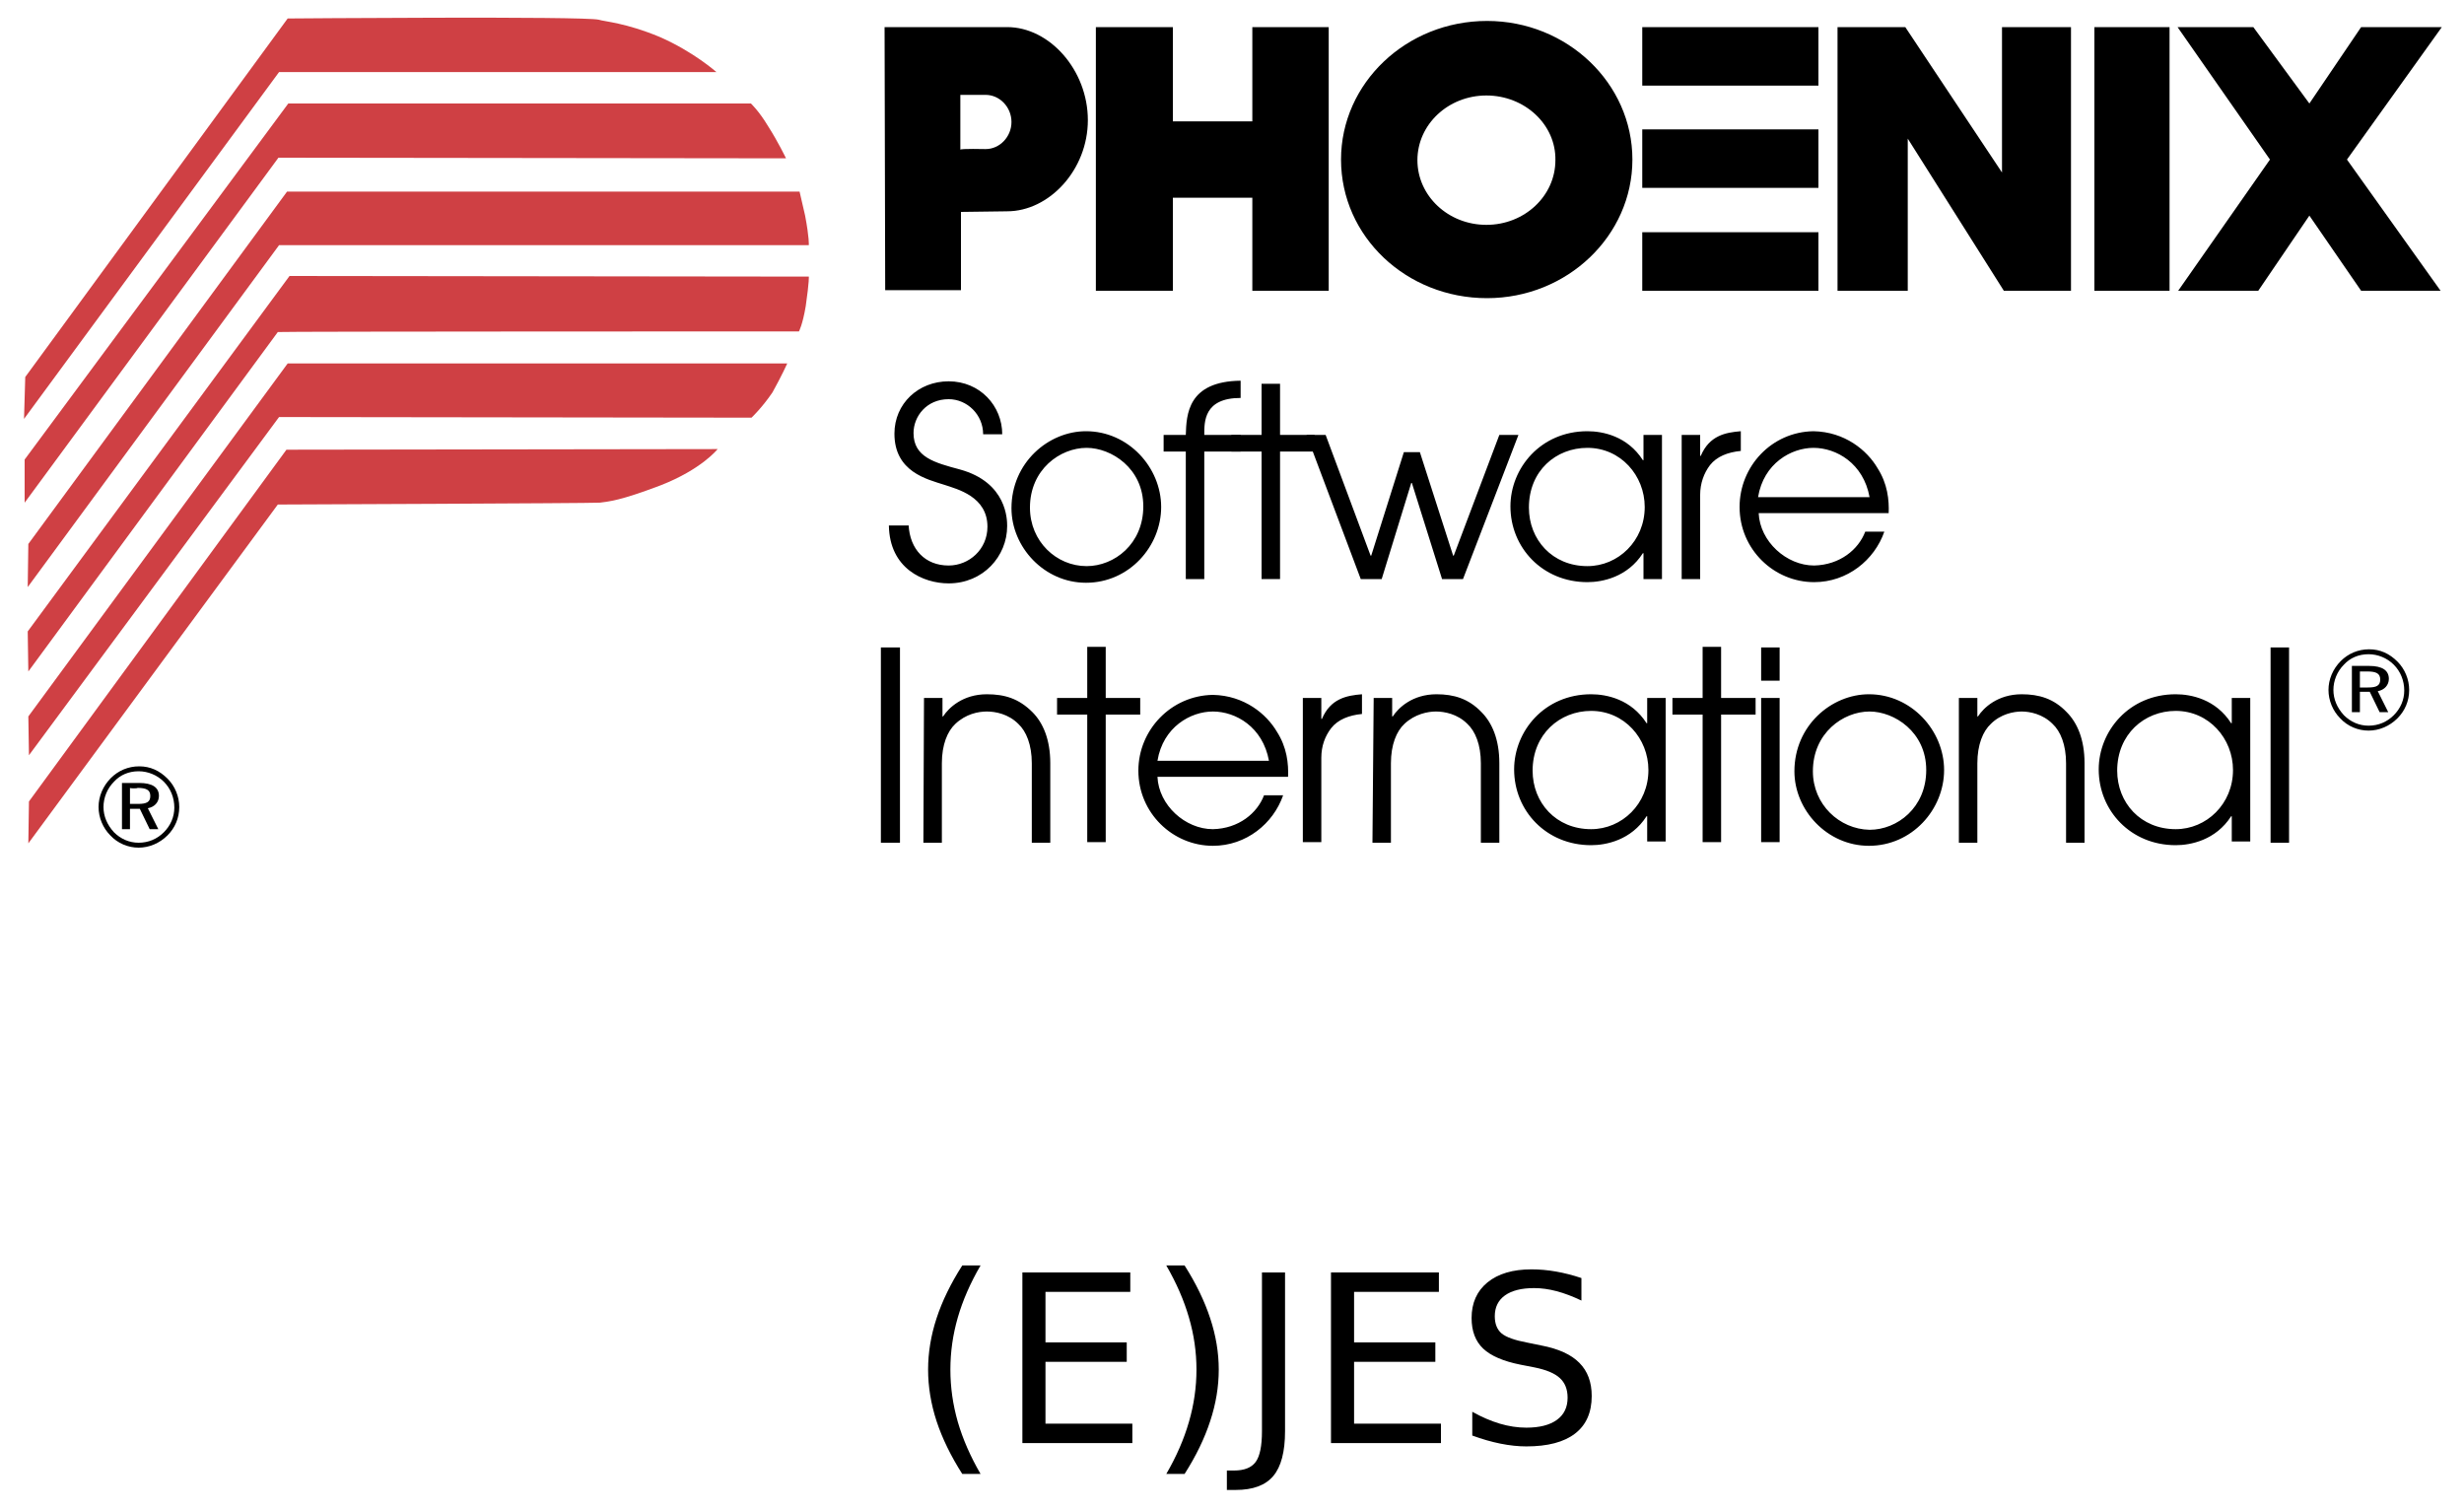
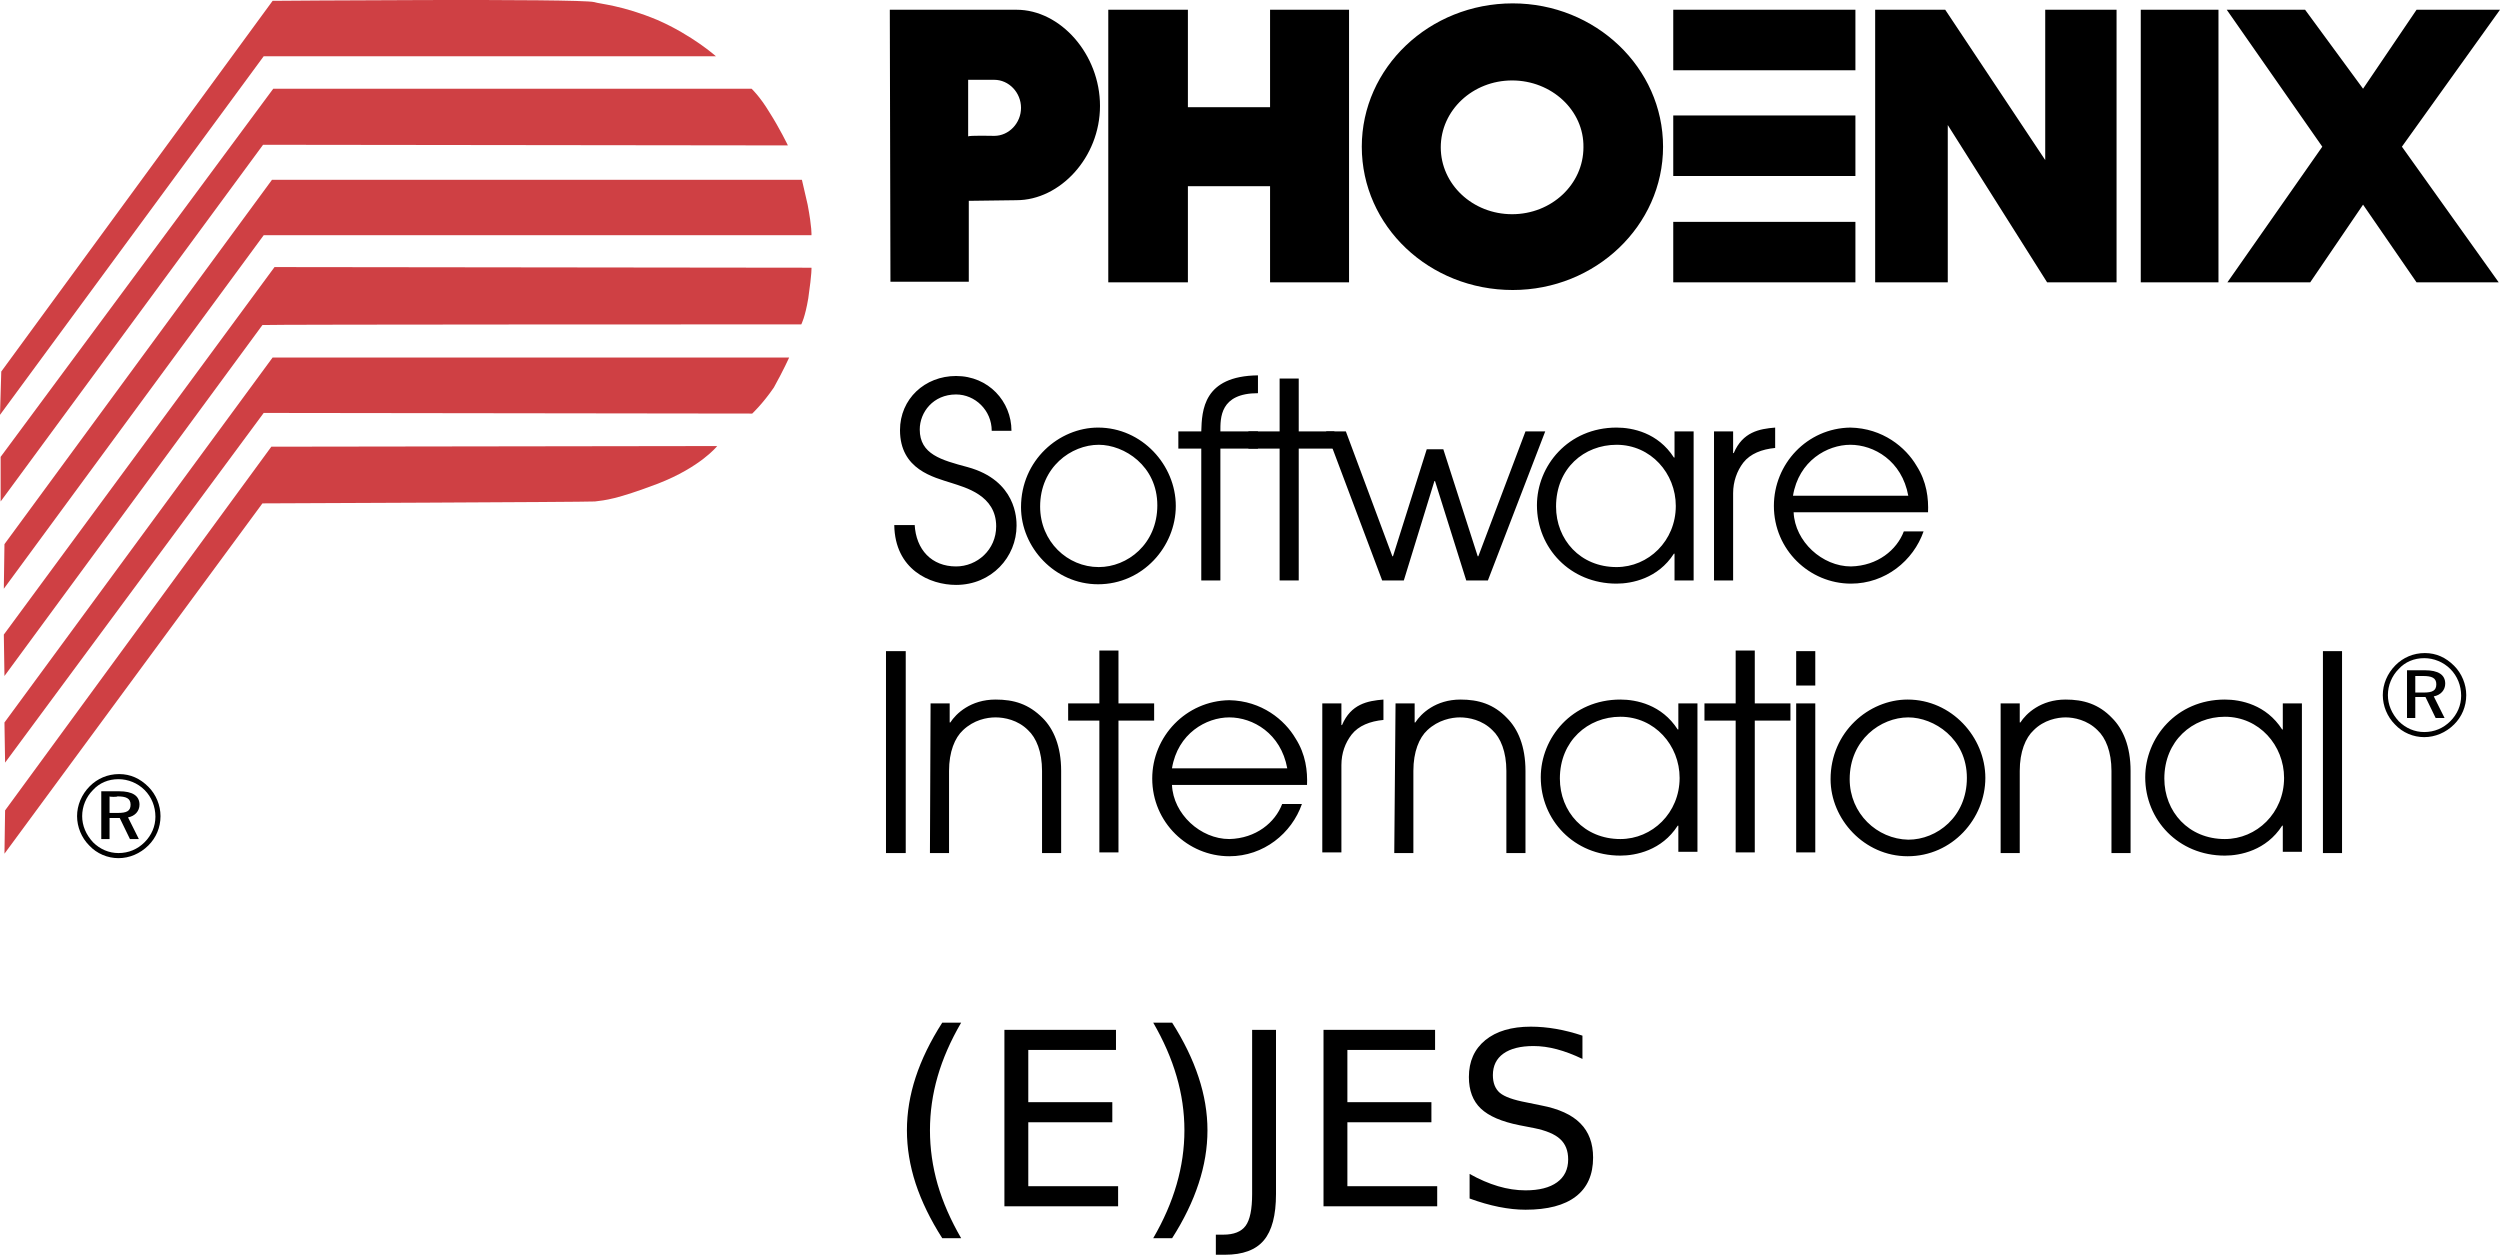
- <svg xmlns="http://www.w3.org/2000/svg" xml:space="preserve" style="enable-background:new 0 0 400 245;" viewBox="0 0 400 245" y="0px" x="0px" id="Layer_1" version="1.1">
+ <svg xmlns="http://www.w3.org/2000/svg" height="196.996" width="392.5" version="1.1" id="Layer_1" x="0px" y="0px" viewBox="0 0 392.5 196.996" xml:space="preserve">
  <defs id="defs39" />
-   <style id="style2" type="text/css">
+   <style type="text/css" id="style2">
	.st0{fill-rule:evenodd;clip-rule:evenodd;fill:#CF4044;}
	.st1{font-family:'HelveticaNeue-Light';}
	.st2{font-size:38px;}
	.st3{fill:#000F9F;}
	.st4{fill:#CC092F;}
	.st5{fill:#4C83C3;}
</style>
-   <g id="g30">
-     <path id="path4" d="m 389.2,107.4 c 1.2,1.2 1.9,2.9 1.9,4.6 0,1.8 -0.7,3.4 -1.9,4.6 -1.3,1.3 -3,2 -4.7,2 -1.7,0 -3.4,-0.7 -4.6,-2 -1.2,-1.2 -1.9,-2.9 -1.9,-4.6 0,-1.7 0.7,-3.4 2,-4.7 1.2,-1.2 2.8,-1.9 4.6,-1.9 1.8,0 3.3,0.7 4.6,2 z m -0.6,0.5 c -1.1,-1.1 -2.6,-1.7 -4.1,-1.7 -1.6,0 -3,0.6 -4,1.7 -1.1,1.1 -1.7,2.6 -1.7,4.1 0,1.5 0.6,2.9 1.7,4.1 1.1,1.1 2.5,1.7 4,1.7 1.6,0 3,-0.6 4.1,-1.7 1.1,-1.1 1.7,-2.5 1.7,-4 0,-1.6 -0.6,-3.1 -1.7,-4.2 z m -0.8,2.3 c 0,1 -0.7,1.8 -1.8,2 l 1.7,3.4 h -1.4 l -1.6,-3.3 h -1.6 v 3.3 h -1.3 v -7.5 h 2.8 c 2.1,0 3.2,0.7 3.2,2.1 z m -4.7,-1.2 v 2.6 h 1.3 c 1.4,0 2,-0.3 2,-1.3 0,-1 -0.7,-1.3 -2.1,-1.3 z" />
-     <path id="path6" d="m 177.9,4.4 v 42.8 h 12.5 V 32.1 h 12.9 v 15.1 h 12.4 V 4.4 H 203.3 V 19.7 H 190.4 V 4.4 Z m 88.7,0 v 9.5 h 28.6 V 4.4 Z m 0,16.6 v 9.5 h 28.6 V 21 Z m 0,16.7 v 9.5 h 28.6 v -9.5 c 0,0 -28.6,0 -28.6,0 z M 298.3,4.4 h 11 L 325,28 V 4.4 h 11.2 V 47.2 H 325.3 L 309.7,22.5 v 24.7 h -11.4 z m 41.7,0 v 42.8 h 12.2 V 4.4 Z m -75,21.5 c 0,12.4 -10.6,22.5 -23.6,22.5 -13.1,0 -23.7,-10 -23.7,-22.5 0,-12.4 10.6,-22.5 23.7,-22.5 13,0 23.6,10.1 23.6,22.5 z M 241.3,15.5 c -6.2,0 -11.2,4.7 -11.2,10.5 0,5.8 5,10.5 11.2,10.5 6.2,0 11.2,-4.7 11.2,-10.5 0.1,-5.8 -5,-10.5 -11.2,-10.5 z M 143.6,4.4 h 20.1 -0.2 c 6.9,0 13.1,7 13.1,15.1 0,8.1 -6.3,14.8 -13.1,14.8 h 0.1 L 156,34.4 V 47.1 H 143.7 L 143.6,4.4 M 160,24.2 c 2.3,0 4.2,-2 4.2,-4.4 0,-2.4 -1.9,-4.4 -4.2,-4.4 h -4.1 v 8.9 c 0,-0.2 4.1,-0.1 4.1,-0.1 z m 214.9,10.8 8.4,12.2 h 12.9 L 381,25.9 396.4,4.4 h -13.1 l -8.4,12.4 -9.1,-12.4 h -12.3 l 15,21.5 -14.9,21.3 h 13 z" />
-     <path id="path8" d="m 147.5,85.2 c 0.2,4 2.7,6.6 6.5,6.6 3.3,0 6.3,-2.6 6.3,-6.3 0,-4.9 -4.9,-6.1 -7,-6.8 -2.8,-0.9 -8.1,-2.1 -8.1,-8.3 0,-4.9 3.9,-8.5 8.8,-8.5 5.1,0 8.7,4 8.7,8.6 h -3.1 c 0,-3.2 -2.6,-5.7 -5.6,-5.7 -3.6,0 -5.7,2.8 -5.7,5.5 0,3.9 3.4,4.8 7.5,5.9 7.7,2.1 7.7,8.2 7.7,9.2 0,4.9 -3.9,9.3 -9.5,9.3 -4.1,0 -9.6,-2.4 -9.7,-9.4 h 3.2 z m 19.7,-2.8 c 0,-6.2 4.9,-9.7 9.2,-9.7 4,0 9.2,3.3 9.2,9.5 0,6.1 -4.7,9.7 -9.2,9.7 -4.9,0 -9.2,-4 -9.2,-9.5 z m -3,0.1 c 0,6.3 5.3,12.1 12.1,12.1 7,0 12.2,-5.9 12.2,-12.3 0,-6.4 -5.3,-12.3 -12.2,-12.3 -6.1,0 -12.1,5.1 -12.1,12.5 z m 28.3,-9.2 h -3.6 v -2.7 h 3.6 c 0.1,-3.3 0.3,-8.7 8.9,-8.8 v 2.8 c -6,0 -5.9,3.9 -5.9,6 h 5.9 v 2.7 h -5.9 V 94 h -3 c 0,0 0,-20.7 0,-20.7 z" />
-     <path id="path10" d="m 204.8,73.3 h -4.9 v -2.7 h 4.9 v -8.3 h 3 v 8.3 h 5.6 v 2.7 h -5.6 V 94 h -3 z" />
-     <path id="path12" d="m 212.1,70.6 h 3.1 l 7.3,19.6 h 0.1 l 5.3,-16.8 h 2.6 l 5.4,16.8 h 0.1 l 7.4,-19.6 h 3.1 l -9,23.4 h -3.4 l -4.9,-15.6 h -0.1 L 224.3,94 h -3.4 z m 36.1,11.8 c 0,-6 4.4,-9.7 9.5,-9.7 5.4,0 9.3,4.5 9.3,9.6 0,5.5 -4.3,9.6 -9.3,9.6 -5.7,0 -9.5,-4.3 -9.5,-9.5 z m 21.6,-11.8 h -3 v 4.1 h -0.1 c -2.5,-3.9 -6.5,-4.7 -9,-4.7 -7.6,0 -12.5,6 -12.5,12.2 0,6.7 5.2,12.3 12.5,12.3 2.4,0 6.5,-0.8 9,-4.7 h 0.1 V 94 h 3 z m 3.2,0 h 3 V 74 h 0.1 c 1.4,-3.3 4,-3.8 6.5,-4 v 3.2 c -2.1,0.2 -3.9,0.9 -5,2.3 -1,1.3 -1.6,3 -1.6,4.8 V 94 h -3 z m 12.4,10.1 c 0.9,-5.5 5.4,-8 9,-8 3.7,0 8.1,2.5 9.1,8 z m 21.2,2.7 c 0.1,-2.3 -0.2,-4.9 -1.8,-7.4 -1.7,-2.9 -5.3,-5.9 -10.4,-6 -6.8,0.1 -12,5.7 -12,12.3 0,6.9 5.6,12.2 12.1,12.2 5.4,0 9.8,-3.6 11.4,-8.2 h -3.1 c -1.1,2.9 -4.1,5.4 -8.3,5.5 -4.5,0 -8.8,-3.9 -9,-8.5 h 21.1 z" />
-     <path id="path14" d="m 143,105.1 h 3.1 v 31.7 H 143 Z m 7,8.2 h 3 v 3 h 0.1 c 0.9,-1.4 3.2,-3.6 7.1,-3.6 2.9,0 5.2,0.7 7.4,2.9 1.7,1.7 2.9,4.4 2.9,8.3 v 12.9 h -3 v -12.9 c 0,-3 -0.9,-5.2 -2.2,-6.4 -1.6,-1.6 -3.7,-2 -5.1,-2 -1.4,0 -3.4,0.4 -5.1,2 -1.3,1.2 -2.2,3.4 -2.2,6.4 v 12.9 h -3 z m 26.5,2.7 h -4.9 v -2.7 h 4.9 V 105 h 3 v 8.3 h 5.6 v 2.7 h -5.6 v 20.7 h -3 c 0,0.1 0,-20.7 0,-20.7 z m 11.4,7.5 c 0.9,-5.5 5.4,-8 9,-8 3.7,0 8.1,2.5 9.1,8 z m 21.2,2.7 c 0.1,-2.3 -0.2,-4.9 -1.8,-7.4 -1.7,-2.9 -5.3,-5.9 -10.4,-6 -6.8,0.1 -12.1,5.7 -12.1,12.3 0,6.9 5.6,12.2 12.1,12.2 5.4,0 9.8,-3.6 11.4,-8.2 h -3.1 c -1.1,2.9 -4.1,5.4 -8.3,5.5 -4.5,0 -8.8,-3.9 -9,-8.5 h 21.2 z m 2.4,-12.9 h 3 v 3.4 h 0.1 c 1.4,-3.3 4,-3.8 6.5,-4 v 3.2 c -2.1,0.2 -3.9,0.9 -5,2.3 -1,1.3 -1.6,2.9 -1.6,4.8 v 13.7 h -3 z m 11.5,0 h 3 v 3 h 0.1 c 0.9,-1.4 3.2,-3.6 7.1,-3.6 2.8,0 5.2,0.7 7.3,2.9 1.7,1.7 2.9,4.4 2.9,8.3 v 12.9 h -3 v -12.9 c 0,-3 -0.9,-5.2 -2.2,-6.4 -1.6,-1.6 -3.7,-2 -5.1,-2 -1.3,0 -3.4,0.4 -5.1,2 -1.3,1.2 -2.2,3.4 -2.2,6.4 v 12.9 h -3 z m 25.8,11.8 c 0,-5.9 4.4,-9.7 9.5,-9.7 5.4,0 9.3,4.5 9.3,9.6 0,5.5 -4.3,9.6 -9.3,9.6 -5.7,0 -9.5,-4.3 -9.5,-9.5 z m 21.6,-11.8 h -3 v 4.1 h -0.1 c -2.5,-3.9 -6.5,-4.7 -9,-4.7 -7.6,0 -12.5,6 -12.5,12.2 0,6.7 5.2,12.3 12.5,12.3 2.4,0 6.5,-0.8 9,-4.7 h 0.1 v 4.1 h 3 c 0,0.2 0,-23.3 0,-23.3 z m 6,2.7 h -4.9 v -2.7 h 4.9 V 105 h 3 v 8.3 h 5.6 v 2.7 h -5.6 v 20.7 h -3 c 0,0.1 0,-20.7 0,-20.7 z m 9.5,-2.7 h 3 v 23.4 h -3 z m 0,-8.2 h 3 v 5.4 h -3 z m 8.4,20.1 c 0,-6.2 4.9,-9.7 9.2,-9.7 4,0 9.2,3.3 9.2,9.5 0,6.1 -4.7,9.7 -9.2,9.7 -4.9,-0.1 -9.2,-4.1 -9.2,-9.5 z m -3,0 c 0,6.3 5.3,12.1 12.1,12.1 7,0 12.2,-5.9 12.2,-12.3 0,-6.4 -5.3,-12.3 -12.2,-12.3 -6.1,0 -12.1,5.1 -12.1,12.5 z M 318,113.3 h 3 v 3 h 0.1 c 0.9,-1.4 3.2,-3.6 7.1,-3.6 2.8,0 5.2,0.7 7.3,2.9 1.7,1.7 2.9,4.4 2.9,8.3 v 12.9 h -3 v -12.9 c 0,-3 -0.9,-5.2 -2.2,-6.4 -1.6,-1.6 -3.7,-2 -5,-2 -1.3,0 -3.4,0.4 -5,2 -1.3,1.2 -2.2,3.4 -2.2,6.4 v 12.9 h -3 z m 25.7,11.8 c 0,-5.9 4.4,-9.7 9.5,-9.7 5.4,0 9.3,4.5 9.3,9.6 0,5.5 -4.3,9.6 -9.3,9.6 -5.7,0 -9.5,-4.3 -9.5,-9.5 z m 21.6,-11.8 h -3 v 4.1 h -0.1 c -2.5,-3.9 -6.5,-4.7 -9,-4.7 -7.6,0 -12.5,6 -12.5,12.2 0,6.7 5.2,12.3 12.5,12.3 2.4,0 6.5,-0.8 9,-4.7 h 0.1 v 4.1 h 3 z m 3.3,-8.2 h 3 v 31.7 h -3 c 0,0 0,-31.7 0,-31.7 z" />
-     <path style="clip-rule:evenodd;fill:#cf4044;fill-rule:evenodd" id="path16" d="M 4.1,61.2 3.9,68 45.3,11.7 h 71 c 0,0 -3.7,-3.3 -9.2,-5.7 C 101.6,3.7 98.1,3.5 97.2,3.2 94.8,2.6 46.7,3 46.7,3 Z" class="st0" />
-     <path style="clip-rule:evenodd;fill:#cf4044;fill-rule:evenodd" id="path18" d="M 121.9,16.8 H 46.8 L 4,74.6 v 7 l 41.2,-56 82.4,0.1 c 0,0 -1.3,-2.7 -2.9,-5.2 -1.5,-2.5 -2.8,-3.7 -2.8,-3.7 z" class="st0" />
-     <path style="clip-rule:evenodd;fill:#cf4044;fill-rule:evenodd" id="path20" d="m 45.3,39.8 -40.8,55.5 0.1,-7 42,-57.2 h 83.2 c 0,0 0.3,1.3 0.9,3.9 0.7,3.7 0.6,4.8 0.6,4.8 0,0 -86,0 -86,0 z" class="st0" />
-     <path style="clip-rule:evenodd;fill:#cf4044;fill-rule:evenodd" id="path22" d="M 45.1,53.9 4.6,109 4.5,102.5 47,44.8 l 84.3,0.1 c 0,0 0.1,0.6 -0.5,4.8 -0.5,3 -1.1,4.1 -1.1,4.1 0,0 -84.6,0 -84.6,0.1 z" class="st0" />
-     <path style="clip-rule:evenodd;fill:#cf4044;fill-rule:evenodd" id="path24" d="M 122,67.8 45.3,67.7 4.7,122.6 4.6,116.3 46.7,59 h 81.1 c 0,0 -0.9,2 -2.4,4.7 -1.7,2.5 -3.4,4.1 -3.4,4.1 z" class="st0" />
-     <path style="clip-rule:evenodd;fill:#cf4044;fill-rule:evenodd" id="path26" d="m 45.1,81.9 -40.5,55 0.1,-6.8 41.8,-57.1 70,-0.1 c 0,0 -2.6,3.3 -9.3,5.9 -6.6,2.5 -8.3,2.6 -9.9,2.8 -1.5,0.1 -52.2,0.3 -52.2,0.3 z" class="st0" />
-     <path id="path28" d="m 27.2,126.4 c 1.2,1.2 1.9,2.9 1.9,4.6 0,1.8 -0.7,3.4 -1.9,4.6 -1.3,1.3 -3,2 -4.7,2 -1.7,0 -3.4,-0.7 -4.6,-2 -1.2,-1.2 -1.9,-2.9 -1.9,-4.6 0,-1.7 0.7,-3.4 2,-4.7 1.2,-1.2 2.8,-1.9 4.6,-1.9 1.8,0 3.3,0.7 4.6,2 z m -0.6,0.5 c -1.1,-1.1 -2.6,-1.7 -4.1,-1.7 -1.6,0 -3,0.6 -4,1.7 -1.1,1.1 -1.7,2.6 -1.7,4.1 0,1.5 0.6,2.9 1.7,4.1 1.1,1.1 2.5,1.7 4,1.7 1.6,0 3,-0.6 4.1,-1.7 1.1,-1.1 1.7,-2.5 1.7,-4 0,-1.6 -0.6,-3.1 -1.7,-4.2 z m -0.8,2.3 c 0,1 -0.7,1.8 -1.8,2 l 1.7,3.4 h -1.4 l -1.6,-3.3 h -1.6 v 3.3 h -1.3 v -7.5 h 2.8 c 2.1,0 3.2,0.7 3.2,2.1 z m -4.7,-1.3 v 2.6 h 1.3 c 1.4,0 2,-0.3 2,-1.3 0,-1 -0.7,-1.3 -2.1,-1.3 0.1,0.1 -1.2,0.1 -1.2,0 z" />
+   <g transform="translate(-3.9,-2.869388)" id="g30">
+     <path d="m 389.2,107.4 c 1.2,1.2 1.9,2.9 1.9,4.6 0,1.8 -0.7,3.4 -1.9,4.6 -1.3,1.3 -3,2 -4.7,2 -1.7,0 -3.4,-0.7 -4.6,-2 -1.2,-1.2 -1.9,-2.9 -1.9,-4.6 0,-1.7 0.7,-3.4 2,-4.7 1.2,-1.2 2.8,-1.9 4.6,-1.9 1.8,0 3.3,0.7 4.6,2 z m -0.6,0.5 c -1.1,-1.1 -2.6,-1.7 -4.1,-1.7 -1.6,0 -3,0.6 -4,1.7 -1.1,1.1 -1.7,2.6 -1.7,4.1 0,1.5 0.6,2.9 1.7,4.1 1.1,1.1 2.5,1.7 4,1.7 1.6,0 3,-0.6 4.1,-1.7 1.1,-1.1 1.7,-2.5 1.7,-4 0,-1.6 -0.6,-3.1 -1.7,-4.2 z m -0.8,2.3 c 0,1 -0.7,1.8 -1.8,2 l 1.7,3.4 h -1.4 l -1.6,-3.3 h -1.6 v 3.3 h -1.3 v -7.5 h 2.8 c 2.1,0 3.2,0.7 3.2,2.1 z m -4.7,-1.2 v 2.6 h 1.3 c 1.4,0 2,-0.3 2,-1.3 0,-1 -0.7,-1.3 -2.1,-1.3 z" id="path4" />
+     <path d="m 177.9,4.4 v 42.8 h 12.5 V 32.1 h 12.9 v 15.1 h 12.4 V 4.4 H 203.3 V 19.7 H 190.4 V 4.4 Z m 88.7,0 v 9.5 h 28.6 V 4.4 Z m 0,16.6 v 9.5 h 28.6 V 21 Z m 0,16.7 v 9.5 h 28.6 v -9.5 c 0,0 -28.6,0 -28.6,0 z M 298.3,4.4 h 11 L 325,28 V 4.4 h 11.2 V 47.2 H 325.3 L 309.7,22.5 v 24.7 h -11.4 z m 41.7,0 v 42.8 h 12.2 V 4.4 Z m -75,21.5 c 0,12.4 -10.6,22.5 -23.6,22.5 -13.1,0 -23.7,-10 -23.7,-22.5 0,-12.4 10.6,-22.5 23.7,-22.5 13,0 23.6,10.1 23.6,22.5 z M 241.3,15.5 c -6.2,0 -11.2,4.7 -11.2,10.5 0,5.8 5,10.5 11.2,10.5 6.2,0 11.2,-4.7 11.2,-10.5 0.1,-5.8 -5,-10.5 -11.2,-10.5 z M 143.6,4.4 h 20.1 -0.2 c 6.9,0 13.1,7 13.1,15.1 0,8.1 -6.3,14.8 -13.1,14.8 h 0.1 L 156,34.4 V 47.1 H 143.7 L 143.6,4.4 M 160,24.2 c 2.3,0 4.2,-2 4.2,-4.4 0,-2.4 -1.9,-4.4 -4.2,-4.4 h -4.1 v 8.9 c 0,-0.2 4.1,-0.1 4.1,-0.1 z m 214.9,10.8 8.4,12.2 h 12.9 L 381,25.9 396.4,4.4 h -13.1 l -8.4,12.4 -9.1,-12.4 h -12.3 l 15,21.5 -14.9,21.3 h 13 z" id="path6" />
+     <path d="m 147.5,85.2 c 0.2,4 2.7,6.6 6.5,6.6 3.3,0 6.3,-2.6 6.3,-6.3 0,-4.9 -4.9,-6.1 -7,-6.8 -2.8,-0.9 -8.1,-2.1 -8.1,-8.3 0,-4.9 3.9,-8.5 8.8,-8.5 5.1,0 8.7,4 8.7,8.6 h -3.1 c 0,-3.2 -2.6,-5.7 -5.6,-5.7 -3.6,0 -5.7,2.8 -5.7,5.5 0,3.9 3.4,4.8 7.5,5.9 7.7,2.1 7.7,8.2 7.7,9.2 0,4.9 -3.9,9.3 -9.5,9.3 -4.1,0 -9.6,-2.4 -9.7,-9.4 h 3.2 z m 19.7,-2.8 c 0,-6.2 4.9,-9.7 9.2,-9.7 4,0 9.2,3.3 9.2,9.5 0,6.1 -4.7,9.7 -9.2,9.7 -4.9,0 -9.2,-4 -9.2,-9.5 z m -3,0.1 c 0,6.3 5.3,12.1 12.1,12.1 7,0 12.2,-5.9 12.2,-12.3 0,-6.4 -5.3,-12.3 -12.2,-12.3 -6.1,0 -12.1,5.1 -12.1,12.5 z m 28.3,-9.2 h -3.6 v -2.7 h 3.6 c 0.1,-3.3 0.3,-8.7 8.9,-8.8 v 2.8 c -6,0 -5.9,3.9 -5.9,6 h 5.9 v 2.7 h -5.9 V 94 h -3 c 0,0 0,-20.7 0,-20.7 z" id="path8" />
+     <path d="m 204.8,73.3 h -4.9 v -2.7 h 4.9 v -8.3 h 3 v 8.3 h 5.6 v 2.7 h -5.6 V 94 h -3 z" id="path10" />
+     <path d="m 212.1,70.6 h 3.1 l 7.3,19.6 h 0.1 l 5.3,-16.8 h 2.6 l 5.4,16.8 h 0.1 l 7.4,-19.6 h 3.1 l -9,23.4 h -3.4 l -4.9,-15.6 h -0.1 L 224.3,94 h -3.4 z m 36.1,11.8 c 0,-6 4.4,-9.7 9.5,-9.7 5.4,0 9.3,4.5 9.3,9.6 0,5.5 -4.3,9.6 -9.3,9.6 -5.7,0 -9.5,-4.3 -9.5,-9.5 z m 21.6,-11.8 h -3 v 4.1 h -0.1 c -2.5,-3.9 -6.5,-4.7 -9,-4.7 -7.6,0 -12.5,6 -12.5,12.2 0,6.7 5.2,12.3 12.5,12.3 2.4,0 6.5,-0.8 9,-4.7 h 0.1 V 94 h 3 z m 3.2,0 h 3 V 74 h 0.1 c 1.4,-3.3 4,-3.8 6.5,-4 v 3.2 c -2.1,0.2 -3.9,0.9 -5,2.3 -1,1.3 -1.6,3 -1.6,4.8 V 94 h -3 z m 12.4,10.1 c 0.9,-5.5 5.4,-8 9,-8 3.7,0 8.1,2.5 9.1,8 z m 21.2,2.7 c 0.1,-2.3 -0.2,-4.9 -1.8,-7.4 -1.7,-2.9 -5.3,-5.9 -10.4,-6 -6.8,0.1 -12,5.7 -12,12.3 0,6.9 5.6,12.2 12.1,12.2 5.4,0 9.8,-3.6 11.4,-8.2 h -3.1 c -1.1,2.9 -4.1,5.4 -8.3,5.5 -4.5,0 -8.8,-3.9 -9,-8.5 h 21.1 z" id="path12" />
+     <path d="m 143,105.1 h 3.1 v 31.7 H 143 Z m 7,8.2 h 3 v 3 h 0.1 c 0.9,-1.4 3.2,-3.6 7.1,-3.6 2.9,0 5.2,0.7 7.4,2.9 1.7,1.7 2.9,4.4 2.9,8.3 v 12.9 h -3 v -12.9 c 0,-3 -0.9,-5.2 -2.2,-6.4 -1.6,-1.6 -3.7,-2 -5.1,-2 -1.4,0 -3.4,0.4 -5.1,2 -1.3,1.2 -2.2,3.4 -2.2,6.4 v 12.9 h -3 z m 26.5,2.7 h -4.9 v -2.7 h 4.9 V 105 h 3 v 8.3 h 5.6 v 2.7 h -5.6 v 20.7 h -3 c 0,0.1 0,-20.7 0,-20.7 z m 11.4,7.5 c 0.9,-5.5 5.4,-8 9,-8 3.7,0 8.1,2.5 9.1,8 z m 21.2,2.7 c 0.1,-2.3 -0.2,-4.9 -1.8,-7.4 -1.7,-2.9 -5.3,-5.9 -10.4,-6 -6.8,0.1 -12.1,5.7 -12.1,12.3 0,6.9 5.6,12.2 12.1,12.2 5.4,0 9.8,-3.6 11.4,-8.2 h -3.1 c -1.1,2.9 -4.1,5.4 -8.3,5.5 -4.5,0 -8.8,-3.9 -9,-8.5 h 21.2 z m 2.4,-12.9 h 3 v 3.4 h 0.1 c 1.4,-3.3 4,-3.8 6.5,-4 v 3.2 c -2.1,0.2 -3.9,0.9 -5,2.3 -1,1.3 -1.6,2.9 -1.6,4.8 v 13.7 h -3 z m 11.5,0 h 3 v 3 h 0.1 c 0.9,-1.4 3.2,-3.6 7.1,-3.6 2.8,0 5.2,0.7 7.3,2.9 1.7,1.7 2.9,4.4 2.9,8.3 v 12.9 h -3 v -12.9 c 0,-3 -0.9,-5.2 -2.2,-6.4 -1.6,-1.6 -3.7,-2 -5.1,-2 -1.3,0 -3.4,0.4 -5.1,2 -1.3,1.2 -2.2,3.4 -2.2,6.4 v 12.9 h -3 z m 25.8,11.8 c 0,-5.9 4.4,-9.7 9.5,-9.7 5.4,0 9.3,4.5 9.3,9.6 0,5.5 -4.3,9.6 -9.3,9.6 -5.7,0 -9.5,-4.3 -9.5,-9.5 z m 21.6,-11.8 h -3 v 4.1 h -0.1 c -2.5,-3.9 -6.5,-4.7 -9,-4.7 -7.6,0 -12.5,6 -12.5,12.2 0,6.7 5.2,12.3 12.5,12.3 2.4,0 6.5,-0.8 9,-4.7 h 0.1 v 4.1 h 3 c 0,0.2 0,-23.3 0,-23.3 z m 6,2.7 h -4.9 v -2.7 h 4.9 V 105 h 3 v 8.3 h 5.6 v 2.7 h -5.6 v 20.7 h -3 c 0,0.1 0,-20.7 0,-20.7 z m 9.5,-2.7 h 3 v 23.4 h -3 z m 0,-8.2 h 3 v 5.4 h -3 z m 8.4,20.1 c 0,-6.2 4.9,-9.7 9.2,-9.7 4,0 9.2,3.3 9.2,9.5 0,6.1 -4.7,9.7 -9.2,9.7 -4.9,-0.1 -9.2,-4.1 -9.2,-9.5 z m -3,0 c 0,6.3 5.3,12.1 12.1,12.1 7,0 12.2,-5.9 12.2,-12.3 0,-6.4 -5.3,-12.3 -12.2,-12.3 -6.1,0 -12.1,5.1 -12.1,12.5 z M 318,113.3 h 3 v 3 h 0.1 c 0.9,-1.4 3.2,-3.6 7.1,-3.6 2.8,0 5.2,0.7 7.3,2.9 1.7,1.7 2.9,4.4 2.9,8.3 v 12.9 h -3 v -12.9 c 0,-3 -0.9,-5.2 -2.2,-6.4 -1.6,-1.6 -3.7,-2 -5,-2 -1.3,0 -3.4,0.4 -5,2 -1.3,1.2 -2.2,3.4 -2.2,6.4 v 12.9 h -3 z m 25.7,11.8 c 0,-5.9 4.4,-9.7 9.5,-9.7 5.4,0 9.3,4.5 9.3,9.6 0,5.5 -4.3,9.6 -9.3,9.6 -5.7,0 -9.5,-4.3 -9.5,-9.5 z m 21.6,-11.8 h -3 v 4.1 h -0.1 c -2.5,-3.9 -6.5,-4.7 -9,-4.7 -7.6,0 -12.5,6 -12.5,12.2 0,6.7 5.2,12.3 12.5,12.3 2.4,0 6.5,-0.8 9,-4.7 h 0.1 v 4.1 h 3 z m 3.3,-8.2 h 3 v 31.7 h -3 c 0,0 0,-31.7 0,-31.7 z" id="path14" />
+     <path class="st0" d="M 4.1,61.2 3.9,68 45.3,11.7 h 71 c 0,0 -3.7,-3.3 -9.2,-5.7 C 101.6,3.7 98.1,3.5 97.2,3.2 94.8,2.6 46.7,3 46.7,3 Z" id="path16" style="clip-rule:evenodd;fill:#cf4044;fill-rule:evenodd" />
+     <path class="st0" d="M 121.9,16.8 H 46.8 L 4,74.6 v 7 l 41.2,-56 82.4,0.1 c 0,0 -1.3,-2.7 -2.9,-5.2 -1.5,-2.5 -2.8,-3.7 -2.8,-3.7 z" id="path18" style="clip-rule:evenodd;fill:#cf4044;fill-rule:evenodd" />
+     <path class="st0" d="m 45.3,39.8 -40.8,55.5 0.1,-7 42,-57.2 h 83.2 c 0,0 0.3,1.3 0.9,3.9 0.7,3.7 0.6,4.8 0.6,4.8 0,0 -86,0 -86,0 z" id="path20" style="clip-rule:evenodd;fill:#cf4044;fill-rule:evenodd" />
+     <path class="st0" d="M 45.1,53.9 4.6,109 4.5,102.5 47,44.8 l 84.3,0.1 c 0,0 0.1,0.6 -0.5,4.8 -0.5,3 -1.1,4.1 -1.1,4.1 0,0 -84.6,0 -84.6,0.1 z" id="path22" style="clip-rule:evenodd;fill:#cf4044;fill-rule:evenodd" />
+     <path class="st0" d="M 122,67.8 45.3,67.7 4.7,122.6 4.6,116.3 46.7,59 h 81.1 c 0,0 -0.9,2 -2.4,4.7 -1.7,2.5 -3.4,4.1 -3.4,4.1 z" id="path24" style="clip-rule:evenodd;fill:#cf4044;fill-rule:evenodd" />
+     <path class="st0" d="m 45.1,81.9 -40.5,55 0.1,-6.8 41.8,-57.1 70,-0.1 c 0,0 -2.6,3.3 -9.3,5.9 -6.6,2.5 -8.3,2.6 -9.9,2.8 -1.5,0.1 -52.2,0.3 -52.2,0.3 z" id="path26" style="clip-rule:evenodd;fill:#cf4044;fill-rule:evenodd" />
+     <path d="m 27.2,126.4 c 1.2,1.2 1.9,2.9 1.9,4.6 0,1.8 -0.7,3.4 -1.9,4.6 -1.3,1.3 -3,2 -4.7,2 -1.7,0 -3.4,-0.7 -4.6,-2 -1.2,-1.2 -1.9,-2.9 -1.9,-4.6 0,-1.7 0.7,-3.4 2,-4.7 1.2,-1.2 2.8,-1.9 4.6,-1.9 1.8,0 3.3,0.7 4.6,2 z m -0.6,0.5 c -1.1,-1.1 -2.6,-1.7 -4.1,-1.7 -1.6,0 -3,0.6 -4,1.7 -1.1,1.1 -1.7,2.6 -1.7,4.1 0,1.5 0.6,2.9 1.7,4.1 1.1,1.1 2.5,1.7 4,1.7 1.6,0 3,-0.6 4.1,-1.7 1.1,-1.1 1.7,-2.5 1.7,-4 0,-1.6 -0.6,-3.1 -1.7,-4.2 z m -0.8,2.3 c 0,1 -0.7,1.8 -1.8,2 l 1.7,3.4 h -1.4 l -1.6,-3.3 h -1.6 v 3.3 h -1.3 v -7.5 h 2.8 c 2.1,0 3.2,0.7 3.2,2.1 z m -4.7,-1.3 v 2.6 h 1.3 c 1.4,0 2,-0.3 2,-1.3 0,-1 -0.7,-1.3 -2.1,-1.3 0.1,0.1 -1.2,0.1 -1.2,0 z" id="path28" />
  </g>
-   <g id="g34">
-     <g id="text32" style="font-size:38px;font-family:HelveticaNeue-Light" transform="translate(147.3989,234.2578)" aria-label="(E)JES">
-       <path id="path43" style="font-size:38px;font-family:HelveticaNeue-Light" d="m 11.782,-28.834 q -2.486,4.268 -3.692,8.442 -1.206,4.175 -1.206,8.461 0,4.286 1.206,8.498 1.225,4.193 3.692,8.442 H 8.813 Q 6.03,0.649 4.639,-3.562 3.266,-7.774 3.266,-11.931 q 0,-4.138 1.373,-8.331 1.373,-4.193 4.175,-8.572 z" />
-       <path id="path45" style="font-size:38px;font-family:HelveticaNeue-Light" d="m 18.573,-27.702 h 17.516 v 3.154 H 22.321 v 8.201 h 13.192 v 3.154 H 22.321 V -3.154 H 36.423 V 0 h -17.85 z" />
-       <path id="path47" style="font-size:38px;font-family:HelveticaNeue-Light" d="m 41.934,-28.834 h 2.969 q 2.783,4.379 4.156,8.572 1.392,4.193 1.392,8.331 0,4.156 -1.392,8.368 -1.373,4.212 -4.156,8.572 h -2.969 q 2.468,-4.249 3.674,-8.442 1.225,-4.212 1.225,-8.498 0,-4.286 -1.225,-8.461 -1.206,-4.175 -3.674,-8.442 z" />
-       <path id="path49" style="font-size:38px;font-family:HelveticaNeue-Light" d="m 57.464,-27.702 h 3.748 v 25.772 q 0,5.01 -1.911,7.273 -1.893,2.264 -6.104,2.264 H 51.768 V 4.453 h 1.169 q 2.486,0 3.507,-1.392 1.021,-1.392 1.021,-4.991 z" />
-       <path id="path51" style="font-size:38px;font-family:HelveticaNeue-Light" d="m 68.671,-27.702 h 17.516 v 3.154 H 72.419 v 8.201 h 13.192 v 3.154 H 72.419 V -3.154 H 86.521 V 0 h -17.85 z" />
-       <path id="path53" style="font-size:38px;font-family:HelveticaNeue-Light" d="m 109.324,-26.793 v 3.655 q -2.134,-1.021 -4.026,-1.521 -1.893,-0.501 -3.655,-0.501 -3.062,0 -4.731,1.188 -1.651,1.188 -1.651,3.377 0,1.837 1.095,2.783 1.113,0.928 4.193,1.503 l 2.264,0.464 q 4.193,0.798 6.179,2.82 2.004,2.004 2.004,5.381 0,4.026 -2.709,6.104 -2.69,2.078 -7.904,2.078 -1.967,0 -4.193,-0.445 -2.208,-0.445 -4.583,-1.317 v -3.859 q 2.282,1.28 4.472,1.93 2.189,0.649 4.305,0.649 3.21,0 4.954,-1.262 1.744,-1.262 1.744,-3.6 0,-2.041 -1.262,-3.191 -1.243,-1.15 -4.101,-1.726 l -2.282,-0.445 q -4.193,-0.835 -6.067,-2.616 -1.874,-1.781 -1.874,-4.954 0,-3.674 2.579,-5.789 2.598,-2.115 7.144,-2.115 1.948,0 3.971,0.353 2.022,0.353 4.138,1.058 z" />
+   <g transform="translate(-8.278783,-44.86939)" id="g34">
+     <g aria-label="(E)JES" transform="translate(147.3989,234.2578)" style="font-size:38px;font-family:HelveticaNeue-Light" id="text32">
+       <path d="m 11.782,-28.834 q -2.486,4.268 -3.692,8.442 -1.206,4.175 -1.206,8.461 0,4.286 1.206,8.498 1.225,4.193 3.692,8.442 H 8.813 Q 6.03,0.649 4.639,-3.562 3.266,-7.774 3.266,-11.931 q 0,-4.138 1.373,-8.331 1.373,-4.193 4.175,-8.572 z" style="font-size:38px;font-family:HelveticaNeue-Light" id="path43" />
+       <path d="m 18.573,-27.702 h 17.516 v 3.154 H 22.321 v 8.201 h 13.192 v 3.154 H 22.321 V -3.154 H 36.423 V 0 h -17.85 z" style="font-size:38px;font-family:HelveticaNeue-Light" id="path45" />
+       <path d="m 41.934,-28.834 h 2.969 q 2.783,4.379 4.156,8.572 1.392,4.193 1.392,8.331 0,4.156 -1.392,8.368 -1.373,4.212 -4.156,8.572 h -2.969 q 2.468,-4.249 3.674,-8.442 1.225,-4.212 1.225,-8.498 0,-4.286 -1.225,-8.461 -1.206,-4.175 -3.674,-8.442 z" style="font-size:38px;font-family:HelveticaNeue-Light" id="path47" />
+       <path d="m 57.464,-27.702 h 3.748 v 25.772 q 0,5.01 -1.911,7.273 -1.893,2.264 -6.104,2.264 H 51.768 V 4.453 h 1.169 q 2.486,0 3.507,-1.392 1.021,-1.392 1.021,-4.991 z" style="font-size:38px;font-family:HelveticaNeue-Light" id="path49" />
+       <path d="m 68.671,-27.702 h 17.516 v 3.154 H 72.419 v 8.201 h 13.192 v 3.154 H 72.419 V -3.154 H 86.521 V 0 h -17.85 z" style="font-size:38px;font-family:HelveticaNeue-Light" id="path51" />
+       <path d="m 109.324,-26.793 v 3.655 q -2.134,-1.021 -4.026,-1.521 -1.893,-0.501 -3.655,-0.501 -3.062,0 -4.731,1.188 -1.651,1.188 -1.651,3.377 0,1.837 1.095,2.783 1.113,0.928 4.193,1.503 l 2.264,0.464 q 4.193,0.798 6.179,2.82 2.004,2.004 2.004,5.381 0,4.026 -2.709,6.104 -2.69,2.078 -7.904,2.078 -1.967,0 -4.193,-0.445 -2.208,-0.445 -4.583,-1.317 v -3.859 q 2.282,1.28 4.472,1.93 2.189,0.649 4.305,0.649 3.21,0 4.954,-1.262 1.744,-1.262 1.744,-3.6 0,-2.041 -1.262,-3.191 -1.243,-1.15 -4.101,-1.726 l -2.282,-0.445 q -4.193,-0.835 -6.067,-2.616 -1.874,-1.781 -1.874,-4.954 0,-3.674 2.579,-5.789 2.598,-2.115 7.144,-2.115 1.948,0 3.971,0.353 2.022,0.353 4.138,1.058 z" style="font-size:38px;font-family:HelveticaNeue-Light" id="path53" />
    </g>
  </g>
</svg>
